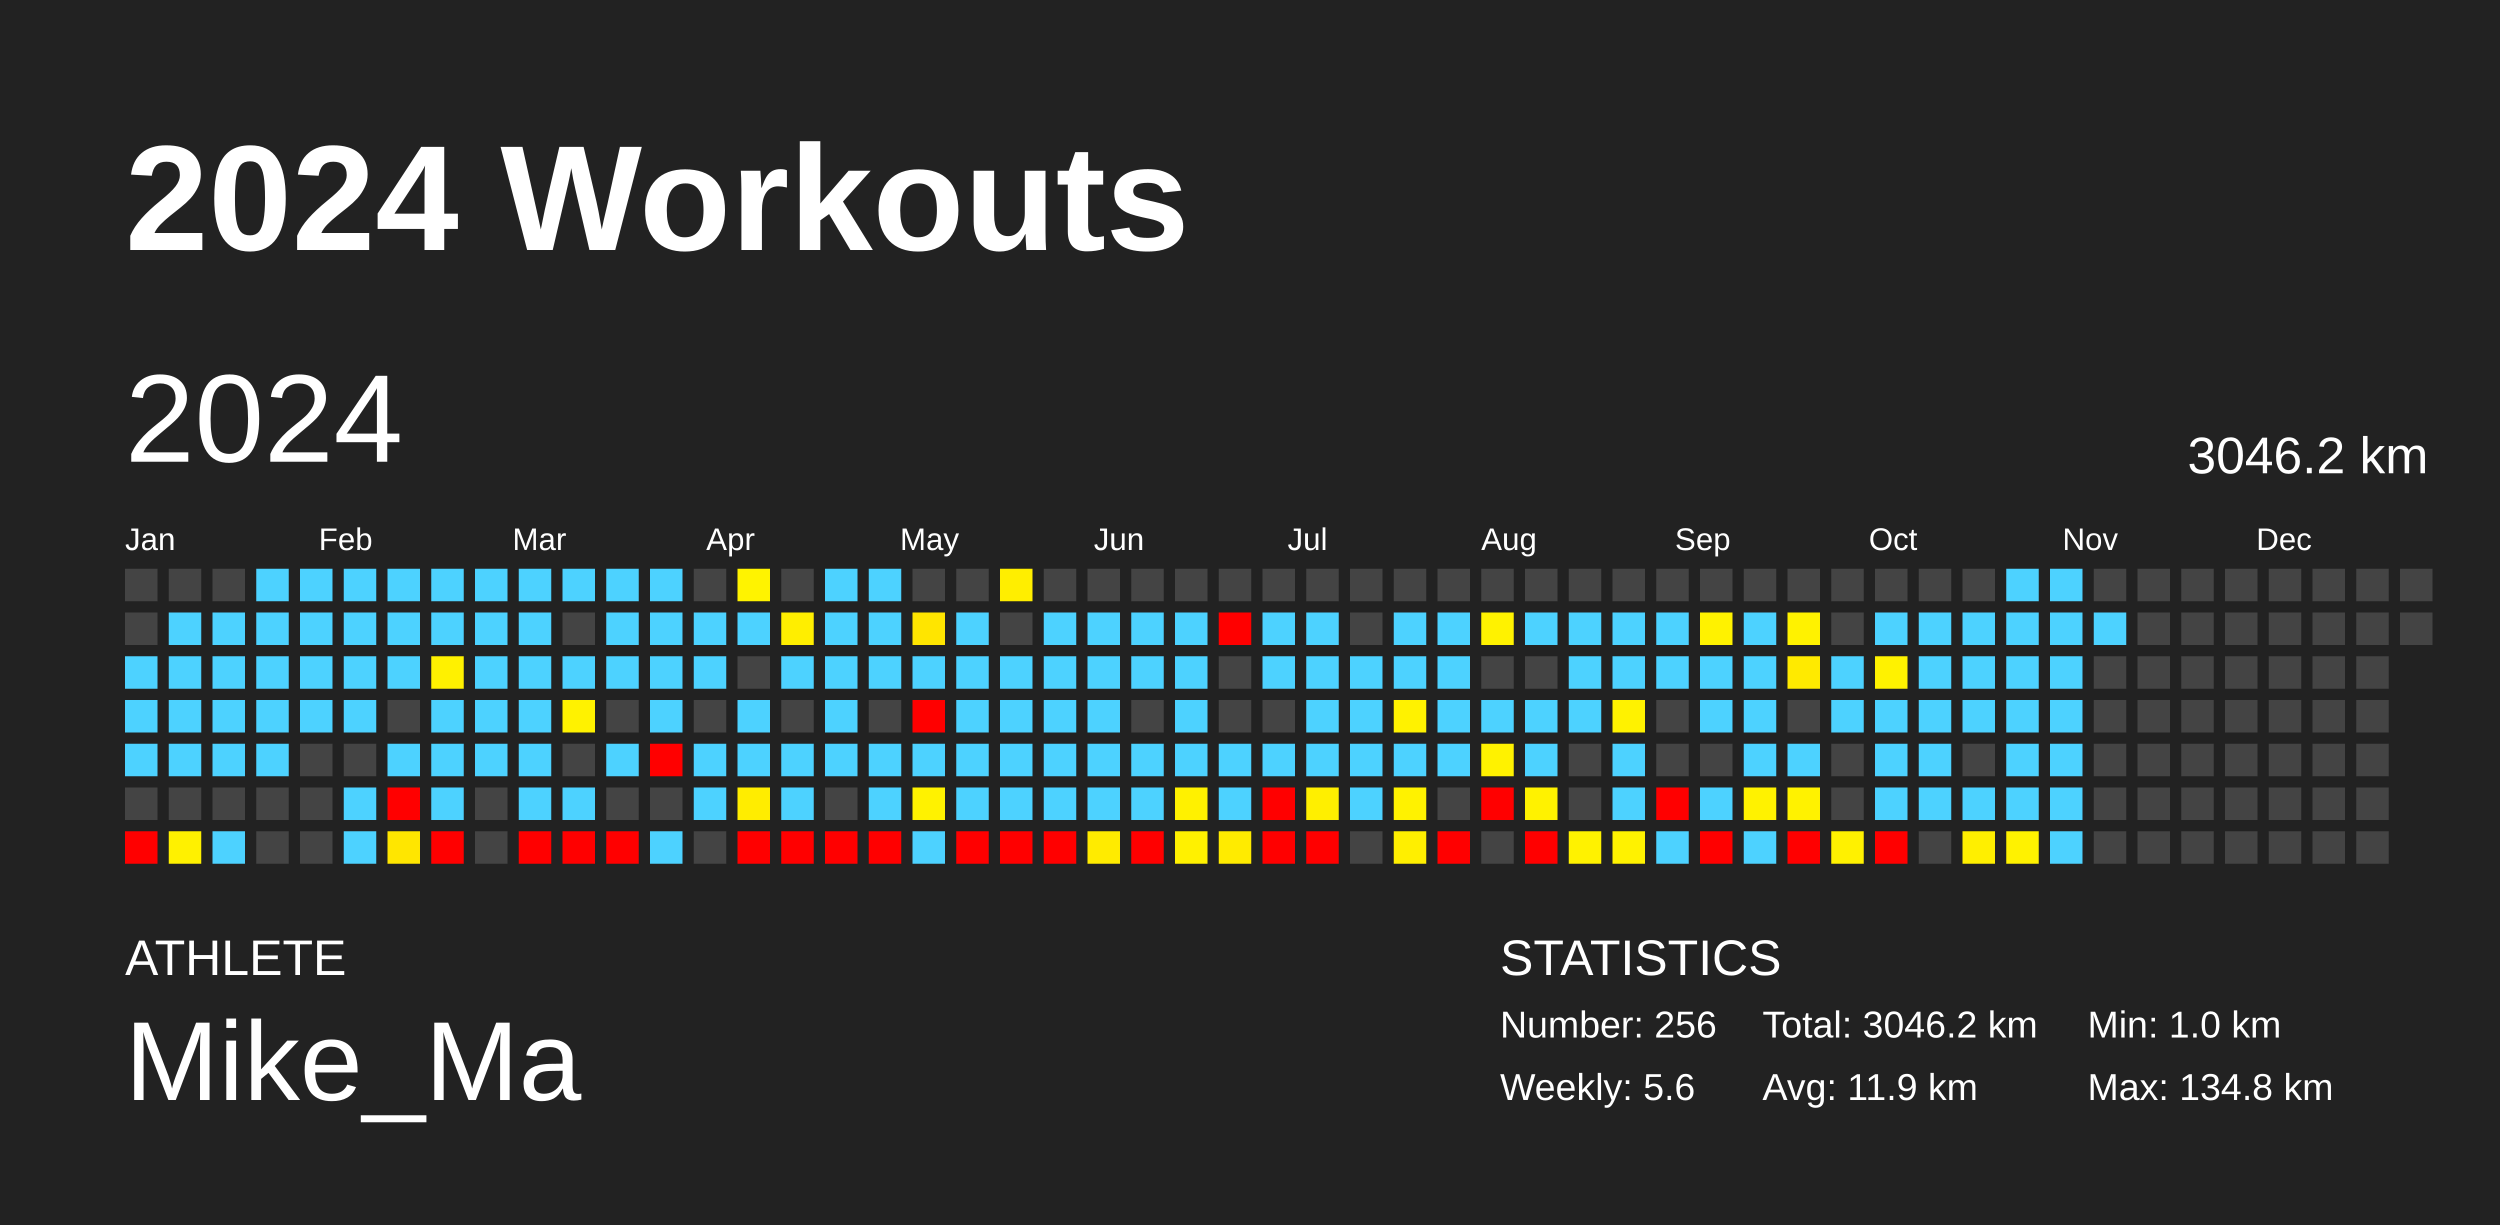
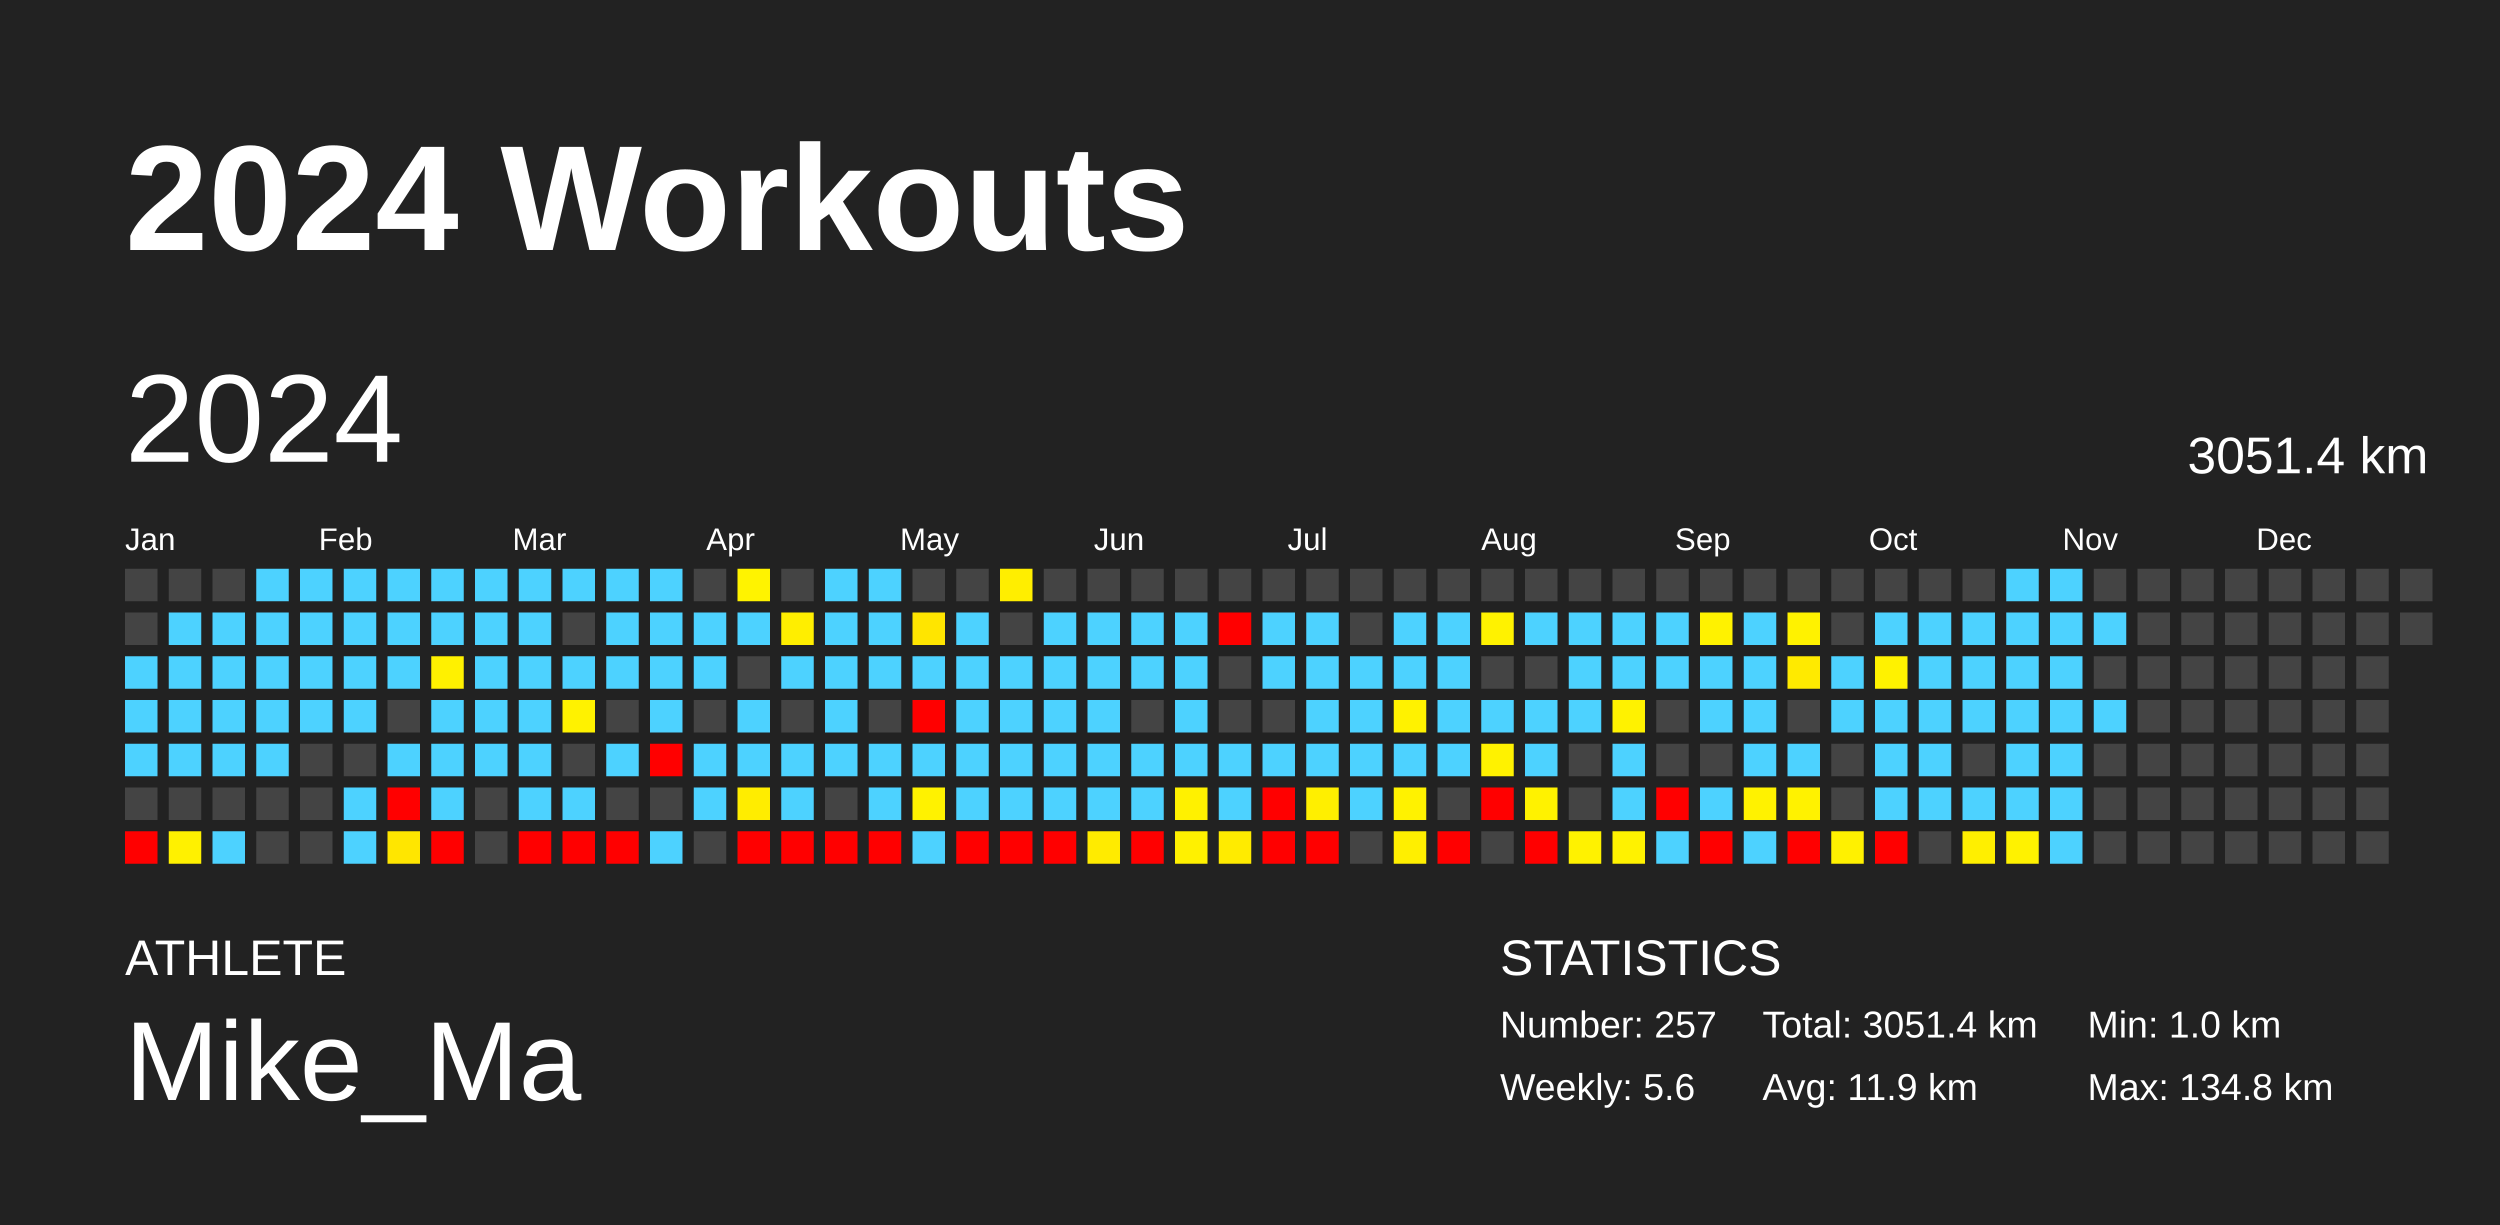
<svg xmlns="http://www.w3.org/2000/svg" baseProfile="full" height="98mm" version="1.1" viewBox="0,0,200,98" width="200mm">
  <defs />
  <rect fill="#222222" height="98" width="200" x="0" y="0" />
  <text fill="#FFFFFF" style="font-size:12px; font-family:Arial; font-weight:bold;" x="10" y="20">2024 Workouts</text>
  <text fill="#FFFFFF" style="font-size:4px; font-family:Arial" x="10" y="78">ATHLETE</text>
  <text fill="#FFFFFF" style="font-size:9px; font-family:Arial" x="10" y="88">Mike_Ma</text>
  <text fill="#FFFFFF" style="font-size:4px; font-family:Arial" x="120" y="78">STATISTICS</text>
-   <text fill="#FFFFFF" style="font-size:3px; font-family:Arial" x="120" y="83">Number: 256</text>
+   <text fill="#FFFFFF" style="font-size:3px; font-family:Arial" x="120" y="83">Number: 257</text>
  <text fill="#FFFFFF" style="font-size:3px; font-family:Arial" x="120" y="88">Weekly: 5.6</text>
-   <text fill="#FFFFFF" style="font-size:3px; font-family:Arial" x="141" y="83">Total: 3046.2 km</text>
+   <text fill="#FFFFFF" style="font-size:3px; font-family:Arial" x="141" y="83">Total: 3051.4 km</text>
  <text fill="#FFFFFF" style="font-size:3px; font-family:Arial" x="141" y="88">Avg: 11.9 km</text>
  <text fill="#FFFFFF" style="font-size:3px; font-family:Arial" x="167" y="83">Min: 1.0 km</text>
  <text fill="#FFFFFF" style="font-size:3px; font-family:Arial" x="167" y="88">Max: 134.8 km</text>
  <text dominant-baseline="hanging" fill="#FFFFFF" style="font-size:10.0px; font-family:Arial;" x="10" y="30">2024</text>
-   <text dominant-baseline="hanging" fill="#FFFFFF" style="font-size:4.125px; font-family:Arial;" x="175" y="35">3046.2 km</text>
+   <text dominant-baseline="hanging" fill="#FFFFFF" style="font-size:4.125px; font-family:Arial;" x="175" y="35">3051.4 km</text>
  <text fill="#FFFFFF" style="font-size:2.5px; font-family:Arial" x="10.0" y="44">Jan</text>
  <text fill="#FFFFFF" style="font-size:2.5px; font-family:Arial" x="25.5" y="44">Feb</text>
  <text fill="#FFFFFF" style="font-size:2.5px; font-family:Arial" x="41.0" y="44">Mar</text>
  <text fill="#FFFFFF" style="font-size:2.5px; font-family:Arial" x="56.5" y="44">Apr</text>
  <text fill="#FFFFFF" style="font-size:2.5px; font-family:Arial" x="72.0" y="44">May</text>
  <text fill="#FFFFFF" style="font-size:2.5px; font-family:Arial" x="87.5" y="44">Jun</text>
  <text fill="#FFFFFF" style="font-size:2.5px; font-family:Arial" x="103.0" y="44">Jul</text>
  <text fill="#FFFFFF" style="font-size:2.5px; font-family:Arial" x="118.5" y="44">Aug</text>
  <text fill="#FFFFFF" style="font-size:2.5px; font-family:Arial" x="134.0" y="44">Sep</text>
  <text fill="#FFFFFF" style="font-size:2.5px; font-family:Arial" x="149.5" y="44">Oct</text>
  <text fill="#FFFFFF" style="font-size:2.5px; font-family:Arial" x="165.0" y="44">Nov</text>
  <text fill="#FFFFFF" style="font-size:2.5px; font-family:Arial" x="180.5" y="44">Dec</text>
  <rect fill="#444444" height="2.6" width="2.6" x="10.0" y="45.5" />
  <rect fill="#444444" height="2.6" width="2.6" x="10.0" y="49.0" />
  <rect fill="#4dd2ff" height="2.6" width="2.6" x="10.0" y="52.5" />
  <rect fill="#4dd2ff" height="2.6" width="2.6" x="10.0" y="56.0" />
  <rect fill="#4dd2ff" height="2.6" width="2.6" x="10.0" y="59.5" />
  <rect fill="#444444" height="2.6" width="2.6" x="10.0" y="63.0" />
  <rect fill="red" height="2.6" width="2.6" x="10.0" y="66.5" />
  <rect fill="#444444" height="2.6" width="2.6" x="13.5" y="45.5" />
  <rect fill="#4dd2ff" height="2.6" width="2.6" x="13.5" y="49.0" />
  <rect fill="#4dd2ff" height="2.6" width="2.6" x="13.5" y="52.5" />
  <rect fill="#4dd2ff" height="2.6" width="2.6" x="13.5" y="56.0" />
  <rect fill="#4dd2ff" height="2.6" width="2.6" x="13.5" y="59.5" />
  <rect fill="#444444" height="2.6" width="2.6" x="13.5" y="63.0" />
  <rect fill="#fff100" height="2.6" width="2.6" x="13.5" y="66.5" />
  <rect fill="#444444" height="2.6" width="2.6" x="17.0" y="45.5" />
  <rect fill="#4dd2ff" height="2.6" width="2.6" x="17.0" y="49.0" />
  <rect fill="#4dd2ff" height="2.6" width="2.6" x="17.0" y="52.5" />
  <rect fill="#4dd2ff" height="2.6" width="2.6" x="17.0" y="56.0" />
  <rect fill="#4dd2ff" height="2.6" width="2.6" x="17.0" y="59.5" />
  <rect fill="#444444" height="2.6" width="2.6" x="17.0" y="63.0" />
  <rect fill="#4dd2ff" height="2.6" width="2.6" x="17.0" y="66.5" />
  <rect fill="#4dd2ff" height="2.6" width="2.6" x="20.5" y="45.5" />
  <rect fill="#4dd2ff" height="2.6" width="2.6" x="20.5" y="49.0" />
  <rect fill="#4dd2ff" height="2.6" width="2.6" x="20.5" y="52.5" />
  <rect fill="#4dd2ff" height="2.6" width="2.6" x="20.5" y="56.0" />
  <rect fill="#4dd2ff" height="2.6" width="2.6" x="20.5" y="59.5" />
  <rect fill="#444444" height="2.6" width="2.6" x="20.5" y="63.0" />
  <rect fill="#444444" height="2.6" width="2.6" x="20.5" y="66.5" />
  <rect fill="#4dd2ff" height="2.6" width="2.6" x="24.0" y="45.5" />
  <rect fill="#4dd2ff" height="2.6" width="2.6" x="24.0" y="49.0" />
  <rect fill="#4dd2ff" height="2.6" width="2.6" x="24.0" y="52.5" />
  <rect fill="#4dd2ff" height="2.6" width="2.6" x="24.0" y="56.0" />
  <rect fill="#444444" height="2.6" width="2.6" x="24.0" y="59.5" />
  <rect fill="#444444" height="2.6" width="2.6" x="24.0" y="63.0" />
  <rect fill="#444444" height="2.6" width="2.6" x="24.0" y="66.5" />
  <rect fill="#4dd2ff" height="2.6" width="2.6" x="27.5" y="45.5" />
  <rect fill="#4dd2ff" height="2.6" width="2.6" x="27.5" y="49.0" />
  <rect fill="#4dd2ff" height="2.6" width="2.6" x="27.5" y="52.5" />
  <rect fill="#4dd2ff" height="2.6" width="2.6" x="27.5" y="56.0" />
  <rect fill="#444444" height="2.6" width="2.6" x="27.5" y="59.5" />
  <rect fill="#4dd2ff" height="2.6" width="2.6" x="27.5" y="63.0" />
  <rect fill="#4dd2ff" height="2.6" width="2.6" x="27.5" y="66.5" />
  <rect fill="#4dd2ff" height="2.6" width="2.6" x="31.0" y="45.5" />
  <rect fill="#4dd2ff" height="2.6" width="2.6" x="31.0" y="49.0" />
  <rect fill="#4dd2ff" height="2.6" width="2.6" x="31.0" y="52.5" />
  <rect fill="#444444" height="2.6" width="2.6" x="31.0" y="56.0" />
  <rect fill="#4dd2ff" height="2.6" width="2.6" x="31.0" y="59.5" />
  <rect fill="red" height="2.6" width="2.6" x="31.0" y="63.0" />
  <rect fill="#ffe600" height="2.6" width="2.6" x="31.0" y="66.5" />
  <rect fill="#4dd2ff" height="2.6" width="2.6" x="34.5" y="45.5" />
  <rect fill="#4dd2ff" height="2.6" width="2.6" x="34.5" y="49.0" />
  <rect fill="#fff100" height="2.6" width="2.6" x="34.5" y="52.5" />
  <rect fill="#4dd2ff" height="2.6" width="2.6" x="34.5" y="56.0" />
  <rect fill="#4dd2ff" height="2.6" width="2.6" x="34.5" y="59.5" />
  <rect fill="#4dd2ff" height="2.6" width="2.6" x="34.5" y="63.0" />
  <rect fill="red" height="2.6" width="2.6" x="34.5" y="66.5" />
  <rect fill="#4dd2ff" height="2.6" width="2.6" x="38.0" y="45.5" />
  <rect fill="#4dd2ff" height="2.6" width="2.6" x="38.0" y="49.0" />
  <rect fill="#4dd2ff" height="2.6" width="2.6" x="38.0" y="52.5" />
  <rect fill="#4dd2ff" height="2.6" width="2.6" x="38.0" y="56.0" />
  <rect fill="#4dd2ff" height="2.6" width="2.6" x="38.0" y="59.5" />
  <rect fill="#444444" height="2.6" width="2.6" x="38.0" y="63.0" />
  <rect fill="#444444" height="2.6" width="2.6" x="38.0" y="66.5" />
  <rect fill="#4dd2ff" height="2.6" width="2.6" x="41.5" y="45.5" />
  <rect fill="#4dd2ff" height="2.6" width="2.6" x="41.5" y="49.0" />
  <rect fill="#4dd2ff" height="2.6" width="2.6" x="41.5" y="52.5" />
  <rect fill="#4dd2ff" height="2.6" width="2.6" x="41.5" y="56.0" />
  <rect fill="#4dd2ff" height="2.6" width="2.6" x="41.5" y="59.5" />
  <rect fill="#4dd2ff" height="2.6" width="2.6" x="41.5" y="63.0" />
  <rect fill="red" height="2.6" width="2.6" x="41.5" y="66.5" />
  <rect fill="#4dd2ff" height="2.6" width="2.6" x="45.0" y="45.5" />
  <rect fill="#444444" height="2.6" width="2.6" x="45.0" y="49.0" />
  <rect fill="#4dd2ff" height="2.6" width="2.6" x="45.0" y="52.5" />
  <rect fill="#fff200" height="2.6" width="2.6" x="45.0" y="56.0" />
  <rect fill="#444444" height="2.6" width="2.6" x="45.0" y="59.5" />
  <rect fill="#4dd2ff" height="2.6" width="2.6" x="45.0" y="63.0" />
  <rect fill="red" height="2.6" width="2.6" x="45.0" y="66.5" />
  <rect fill="#4dd2ff" height="2.6" width="2.6" x="48.5" y="45.5" />
  <rect fill="#4dd2ff" height="2.6" width="2.6" x="48.5" y="49.0" />
  <rect fill="#4dd2ff" height="2.6" width="2.6" x="48.5" y="52.5" />
  <rect fill="#444444" height="2.6" width="2.6" x="48.5" y="56.0" />
  <rect fill="#4dd2ff" height="2.6" width="2.6" x="48.5" y="59.5" />
  <rect fill="#444444" height="2.6" width="2.6" x="48.5" y="63.0" />
  <rect fill="red" height="2.6" width="2.6" x="48.5" y="66.5" />
  <rect fill="#4dd2ff" height="2.6" width="2.6" x="52.0" y="45.5" />
  <rect fill="#4dd2ff" height="2.6" width="2.6" x="52.0" y="49.0" />
  <rect fill="#4dd2ff" height="2.6" width="2.6" x="52.0" y="52.5" />
  <rect fill="#4dd2ff" height="2.6" width="2.6" x="52.0" y="56.0" />
  <rect fill="red" height="2.6" width="2.6" x="52.0" y="59.5" />
  <rect fill="#444444" height="2.6" width="2.6" x="52.0" y="63.0" />
  <rect fill="#4dd2ff" height="2.6" width="2.6" x="52.0" y="66.5" />
  <rect fill="#444444" height="2.6" width="2.6" x="55.5" y="45.5" />
  <rect fill="#4dd2ff" height="2.6" width="2.6" x="55.5" y="49.0" />
  <rect fill="#4dd2ff" height="2.6" width="2.6" x="55.5" y="52.5" />
  <rect fill="#444444" height="2.6" width="2.6" x="55.5" y="56.0" />
  <rect fill="#4dd2ff" height="2.6" width="2.6" x="55.5" y="59.5" />
  <rect fill="#4dd2ff" height="2.6" width="2.6" x="55.5" y="63.0" />
  <rect fill="#444444" height="2.6" width="2.6" x="55.5" y="66.5" />
  <rect fill="#fff300" height="2.6" width="2.6" x="59.0" y="45.5" />
  <rect fill="#4dd2ff" height="2.6" width="2.6" x="59.0" y="49.0" />
  <rect fill="#444444" height="2.6" width="2.6" x="59.0" y="52.5" />
  <rect fill="#4dd2ff" height="2.6" width="2.6" x="59.0" y="56.0" />
  <rect fill="#4dd2ff" height="2.6" width="2.6" x="59.0" y="59.5" />
  <rect fill="#ffed00" height="2.6" width="2.6" x="59.0" y="63.0" />
  <rect fill="red" height="2.6" width="2.6" x="59.0" y="66.5" />
  <rect fill="#444444" height="2.6" width="2.6" x="62.5" y="45.5" />
  <rect fill="#ffee00" height="2.6" width="2.6" x="62.5" y="49.0" />
  <rect fill="#4dd2ff" height="2.6" width="2.6" x="62.5" y="52.5" />
  <rect fill="#444444" height="2.6" width="2.6" x="62.5" y="56.0" />
  <rect fill="#4dd2ff" height="2.6" width="2.6" x="62.5" y="59.5" />
  <rect fill="#4dd2ff" height="2.6" width="2.6" x="62.5" y="63.0" />
  <rect fill="red" height="2.6" width="2.6" x="62.5" y="66.5" />
  <rect fill="#4dd2ff" height="2.6" width="2.6" x="66.0" y="45.5" />
  <rect fill="#4dd2ff" height="2.6" width="2.6" x="66.0" y="49.0" />
  <rect fill="#4dd2ff" height="2.6" width="2.6" x="66.0" y="52.5" />
  <rect fill="#4dd2ff" height="2.6" width="2.6" x="66.0" y="56.0" />
  <rect fill="#4dd2ff" height="2.6" width="2.6" x="66.0" y="59.5" />
  <rect fill="#444444" height="2.6" width="2.6" x="66.0" y="63.0" />
  <rect fill="red" height="2.6" width="2.6" x="66.0" y="66.5" />
  <rect fill="#4dd2ff" height="2.6" width="2.6" x="69.5" y="45.5" />
  <rect fill="#4dd2ff" height="2.6" width="2.6" x="69.5" y="49.0" />
  <rect fill="#4dd2ff" height="2.6" width="2.6" x="69.5" y="52.5" />
  <rect fill="#444444" height="2.6" width="2.6" x="69.5" y="56.0" />
  <rect fill="#4dd2ff" height="2.6" width="2.6" x="69.5" y="59.5" />
  <rect fill="#4dd2ff" height="2.6" width="2.6" x="69.5" y="63.0" />
  <rect fill="red" height="2.6" width="2.6" x="69.5" y="66.5" />
  <rect fill="#444444" height="2.6" width="2.6" x="73.0" y="45.5" />
  <rect fill="#ffe500" height="2.6" width="2.6" x="73.0" y="49.0" />
  <rect fill="#4dd2ff" height="2.6" width="2.6" x="73.0" y="52.5" />
  <rect fill="red" height="2.6" width="2.6" x="73.0" y="56.0" />
  <rect fill="#4dd2ff" height="2.6" width="2.6" x="73.0" y="59.5" />
  <rect fill="#fff200" height="2.6" width="2.6" x="73.0" y="63.0" />
  <rect fill="#4dd2ff" height="2.6" width="2.6" x="73.0" y="66.5" />
  <rect fill="#444444" height="2.6" width="2.6" x="76.5" y="45.5" />
  <rect fill="#4dd2ff" height="2.6" width="2.6" x="76.5" y="49.0" />
  <rect fill="#4dd2ff" height="2.6" width="2.6" x="76.5" y="52.5" />
  <rect fill="#4dd2ff" height="2.6" width="2.6" x="76.5" y="56.0" />
  <rect fill="#4dd2ff" height="2.6" width="2.6" x="76.5" y="59.5" />
  <rect fill="#4dd2ff" height="2.6" width="2.6" x="76.5" y="63.0" />
  <rect fill="red" height="2.6" width="2.6" x="76.5" y="66.5" />
  <rect fill="#ffee00" height="2.6" width="2.6" x="80.0" y="45.5" />
  <rect fill="#444444" height="2.6" width="2.6" x="80.0" y="49.0" />
  <rect fill="#4dd2ff" height="2.6" width="2.6" x="80.0" y="52.5" />
  <rect fill="#4dd2ff" height="2.6" width="2.6" x="80.0" y="56.0" />
  <rect fill="#4dd2ff" height="2.6" width="2.6" x="80.0" y="59.5" />
  <rect fill="#4dd2ff" height="2.6" width="2.6" x="80.0" y="63.0" />
  <rect fill="red" height="2.6" width="2.6" x="80.0" y="66.5" />
  <rect fill="#444444" height="2.6" width="2.6" x="83.5" y="45.5" />
  <rect fill="#4dd2ff" height="2.6" width="2.6" x="83.5" y="49.0" />
  <rect fill="#4dd2ff" height="2.6" width="2.6" x="83.5" y="52.5" />
  <rect fill="#4dd2ff" height="2.6" width="2.6" x="83.5" y="56.0" />
  <rect fill="#4dd2ff" height="2.6" width="2.6" x="83.5" y="59.5" />
  <rect fill="#4dd2ff" height="2.6" width="2.6" x="83.5" y="63.0" />
  <rect fill="red" height="2.6" width="2.6" x="83.5" y="66.5" />
  <rect fill="#444444" height="2.6" width="2.6" x="87.0" y="45.5" />
  <rect fill="#4dd2ff" height="2.6" width="2.6" x="87.0" y="49.0" />
  <rect fill="#4dd2ff" height="2.6" width="2.6" x="87.0" y="52.5" />
  <rect fill="#4dd2ff" height="2.6" width="2.6" x="87.0" y="56.0" />
  <rect fill="#4dd2ff" height="2.6" width="2.6" x="87.0" y="59.5" />
  <rect fill="#4dd2ff" height="2.6" width="2.6" x="87.0" y="63.0" />
  <rect fill="#ffeb00" height="2.6" width="2.6" x="87.0" y="66.5" />
  <rect fill="#444444" height="2.6" width="2.6" x="90.5" y="45.5" />
  <rect fill="#4dd2ff" height="2.6" width="2.6" x="90.5" y="49.0" />
  <rect fill="#4dd2ff" height="2.6" width="2.6" x="90.5" y="52.5" />
  <rect fill="#444444" height="2.6" width="2.6" x="90.5" y="56.0" />
  <rect fill="#4dd2ff" height="2.6" width="2.6" x="90.5" y="59.5" />
  <rect fill="#4dd2ff" height="2.6" width="2.6" x="90.5" y="63.0" />
  <rect fill="red" height="2.6" width="2.6" x="90.5" y="66.5" />
  <rect fill="#444444" height="2.6" width="2.6" x="94.0" y="45.5" />
  <rect fill="#4dd2ff" height="2.6" width="2.6" x="94.0" y="49.0" />
  <rect fill="#4dd2ff" height="2.6" width="2.6" x="94.0" y="52.5" />
  <rect fill="#4dd2ff" height="2.6" width="2.6" x="94.0" y="56.0" />
  <rect fill="#4dd2ff" height="2.6" width="2.6" x="94.0" y="59.5" />
  <rect fill="#fff100" height="2.6" width="2.6" x="94.0" y="63.0" />
  <rect fill="#fff100" height="2.6" width="2.6" x="94.0" y="66.5" />
  <rect fill="#444444" height="2.6" width="2.6" x="97.5" y="45.5" />
  <rect fill="red" height="2.6" width="2.6" x="97.5" y="49.0" />
  <rect fill="#444444" height="2.6" width="2.6" x="97.5" y="52.5" />
  <rect fill="#444444" height="2.6" width="2.6" x="97.5" y="56.0" />
  <rect fill="#4dd2ff" height="2.6" width="2.6" x="97.5" y="59.5" />
  <rect fill="#4dd2ff" height="2.6" width="2.6" x="97.5" y="63.0" />
  <rect fill="#ffeb00" height="2.6" width="2.6" x="97.5" y="66.5" />
  <rect fill="#444444" height="2.6" width="2.6" x="101.0" y="45.5" />
  <rect fill="#4dd2ff" height="2.6" width="2.6" x="101.0" y="49.0" />
  <rect fill="#4dd2ff" height="2.6" width="2.6" x="101.0" y="52.5" />
  <rect fill="#444444" height="2.6" width="2.6" x="101.0" y="56.0" />
  <rect fill="#4dd2ff" height="2.6" width="2.6" x="101.0" y="59.5" />
  <rect fill="red" height="2.6" width="2.6" x="101.0" y="63.0" />
  <rect fill="red" height="2.6" width="2.6" x="101.0" y="66.5" />
  <rect fill="#444444" height="2.6" width="2.6" x="104.5" y="45.5" />
  <rect fill="#4dd2ff" height="2.6" width="2.6" x="104.5" y="49.0" />
  <rect fill="#4dd2ff" height="2.6" width="2.6" x="104.5" y="52.5" />
  <rect fill="#4dd2ff" height="2.6" width="2.6" x="104.5" y="56.0" />
  <rect fill="#4dd2ff" height="2.6" width="2.6" x="104.5" y="59.5" />
  <rect fill="#ffef00" height="2.6" width="2.6" x="104.5" y="63.0" />
  <rect fill="red" height="2.6" width="2.6" x="104.5" y="66.5" />
  <rect fill="#444444" height="2.6" width="2.6" x="108.0" y="45.5" />
  <rect fill="#444444" height="2.6" width="2.6" x="108.0" y="49.0" />
  <rect fill="#4dd2ff" height="2.6" width="2.6" x="108.0" y="52.5" />
  <rect fill="#4dd2ff" height="2.6" width="2.6" x="108.0" y="56.0" />
  <rect fill="#4dd2ff" height="2.6" width="2.6" x="108.0" y="59.5" />
  <rect fill="#4dd2ff" height="2.6" width="2.6" x="108.0" y="63.0" />
  <rect fill="#444444" height="2.6" width="2.6" x="108.0" y="66.5" />
  <rect fill="#444444" height="2.6" width="2.6" x="111.5" y="45.5" />
  <rect fill="#4dd2ff" height="2.6" width="2.6" x="111.5" y="49.0" />
  <rect fill="#4dd2ff" height="2.6" width="2.6" x="111.5" y="52.5" />
  <rect fill="#fff200" height="2.6" width="2.6" x="111.5" y="56.0" />
  <rect fill="#4dd2ff" height="2.6" width="2.6" x="111.5" y="59.5" />
  <rect fill="#fff200" height="2.6" width="2.6" x="111.5" y="63.0" />
  <rect fill="#ffef00" height="2.6" width="2.6" x="111.5" y="66.5" />
  <rect fill="#444444" height="2.6" width="2.6" x="115.0" y="45.5" />
  <rect fill="#4dd2ff" height="2.6" width="2.6" x="115.0" y="49.0" />
  <rect fill="#4dd2ff" height="2.6" width="2.6" x="115.0" y="52.5" />
  <rect fill="#4dd2ff" height="2.6" width="2.6" x="115.0" y="56.0" />
  <rect fill="#4dd2ff" height="2.6" width="2.6" x="115.0" y="59.5" />
  <rect fill="#444444" height="2.6" width="2.6" x="115.0" y="63.0" />
  <rect fill="red" height="2.6" width="2.6" x="115.0" y="66.5" />
  <rect fill="#444444" height="2.6" width="2.6" x="118.5" y="45.5" />
  <rect fill="#fff200" height="2.6" width="2.6" x="118.5" y="49.0" />
  <rect fill="#444444" height="2.6" width="2.6" x="118.5" y="52.5" />
  <rect fill="#4dd2ff" height="2.6" width="2.6" x="118.5" y="56.0" />
  <rect fill="#fff200" height="2.6" width="2.6" x="118.5" y="59.5" />
  <rect fill="red" height="2.6" width="2.6" x="118.5" y="63.0" />
  <rect fill="#444444" height="2.6" width="2.6" x="118.5" y="66.5" />
  <rect fill="#444444" height="2.6" width="2.6" x="122.0" y="45.5" />
  <rect fill="#4dd2ff" height="2.6" width="2.6" x="122.0" y="49.0" />
  <rect fill="#444444" height="2.6" width="2.6" x="122.0" y="52.5" />
  <rect fill="#4dd2ff" height="2.6" width="2.6" x="122.0" y="56.0" />
  <rect fill="#4dd2ff" height="2.6" width="2.6" x="122.0" y="59.5" />
  <rect fill="#fff200" height="2.6" width="2.6" x="122.0" y="63.0" />
  <rect fill="red" height="2.6" width="2.6" x="122.0" y="66.5" />
  <rect fill="#444444" height="2.6" width="2.6" x="125.5" y="45.5" />
  <rect fill="#4dd2ff" height="2.6" width="2.6" x="125.5" y="49.0" />
  <rect fill="#4dd2ff" height="2.6" width="2.6" x="125.5" y="52.5" />
  <rect fill="#4dd2ff" height="2.6" width="2.6" x="125.5" y="56.0" />
  <rect fill="#444444" height="2.6" width="2.6" x="125.5" y="59.5" />
  <rect fill="#444444" height="2.6" width="2.6" x="125.5" y="63.0" />
  <rect fill="#fff200" height="2.6" width="2.6" x="125.5" y="66.5" />
  <rect fill="#444444" height="2.6" width="2.6" x="129.0" y="45.5" />
  <rect fill="#4dd2ff" height="2.6" width="2.6" x="129.0" y="49.0" />
  <rect fill="#4dd2ff" height="2.6" width="2.6" x="129.0" y="52.5" />
  <rect fill="#fff200" height="2.6" width="2.6" x="129.0" y="56.0" />
  <rect fill="#4dd2ff" height="2.6" width="2.6" x="129.0" y="59.5" />
  <rect fill="#4dd2ff" height="2.6" width="2.6" x="129.0" y="63.0" />
  <rect fill="#fff200" height="2.6" width="2.6" x="129.0" y="66.5" />
  <rect fill="#444444" height="2.6" width="2.6" x="132.5" y="45.5" />
  <rect fill="#4dd2ff" height="2.6" width="2.6" x="132.5" y="49.0" />
  <rect fill="#4dd2ff" height="2.6" width="2.6" x="132.5" y="52.5" />
  <rect fill="#444444" height="2.6" width="2.6" x="132.5" y="56.0" />
  <rect fill="#444444" height="2.6" width="2.6" x="132.5" y="59.5" />
  <rect fill="red" height="2.6" width="2.6" x="132.5" y="63.0" />
  <rect fill="#4dd2ff" height="2.6" width="2.6" x="132.5" y="66.5" />
  <rect fill="#444444" height="2.6" width="2.6" x="136.0" y="45.5" />
  <rect fill="#fff200" height="2.6" width="2.6" x="136.0" y="49.0" />
  <rect fill="#4dd2ff" height="2.6" width="2.6" x="136.0" y="52.5" />
  <rect fill="#4dd2ff" height="2.6" width="2.6" x="136.0" y="56.0" />
  <rect fill="#444444" height="2.6" width="2.6" x="136.0" y="59.5" />
  <rect fill="#4dd2ff" height="2.6" width="2.6" x="136.0" y="63.0" />
  <rect fill="red" height="2.6" width="2.6" x="136.0" y="66.5" />
  <rect fill="#444444" height="2.6" width="2.6" x="139.5" y="45.5" />
  <rect fill="#4dd2ff" height="2.6" width="2.6" x="139.5" y="49.0" />
  <rect fill="#4dd2ff" height="2.6" width="2.6" x="139.5" y="52.5" />
  <rect fill="#4dd2ff" height="2.6" width="2.6" x="139.5" y="56.0" />
  <rect fill="#4dd2ff" height="2.6" width="2.6" x="139.5" y="59.5" />
  <rect fill="#fff200" height="2.6" width="2.6" x="139.5" y="63.0" />
  <rect fill="#4dd2ff" height="2.6" width="2.6" x="139.5" y="66.5" />
  <rect fill="#444444" height="2.6" width="2.6" x="143.0" y="45.5" />
  <rect fill="#fff200" height="2.6" width="2.6" x="143.0" y="49.0" />
  <rect fill="#ffea00" height="2.6" width="2.6" x="143.0" y="52.5" />
  <rect fill="#444444" height="2.6" width="2.6" x="143.0" y="56.0" />
  <rect fill="#4dd2ff" height="2.6" width="2.6" x="143.0" y="59.5" />
  <rect fill="#fff200" height="2.6" width="2.6" x="143.0" y="63.0" />
  <rect fill="red" height="2.6" width="2.6" x="143.0" y="66.5" />
  <rect fill="#444444" height="2.6" width="2.6" x="146.5" y="45.5" />
  <rect fill="#444444" height="2.6" width="2.6" x="146.5" y="49.0" />
  <rect fill="#4dd2ff" height="2.6" width="2.6" x="146.5" y="52.5" />
  <rect fill="#4dd2ff" height="2.6" width="2.6" x="146.5" y="56.0" />
  <rect fill="#444444" height="2.6" width="2.6" x="146.5" y="59.5" />
  <rect fill="#444444" height="2.6" width="2.6" x="146.5" y="63.0" />
  <rect fill="#fff100" height="2.6" width="2.6" x="146.5" y="66.5" />
  <rect fill="#444444" height="2.6" width="2.6" x="150.0" y="45.5" />
  <rect fill="#4dd2ff" height="2.6" width="2.6" x="150.0" y="49.0" />
  <rect fill="#fff200" height="2.6" width="2.6" x="150.0" y="52.5" />
  <rect fill="#4dd2ff" height="2.6" width="2.6" x="150.0" y="56.0" />
  <rect fill="#4dd2ff" height="2.6" width="2.6" x="150.0" y="59.5" />
  <rect fill="#4dd2ff" height="2.6" width="2.6" x="150.0" y="63.0" />
  <rect fill="red" height="2.6" width="2.6" x="150.0" y="66.5" />
  <rect fill="#444444" height="2.6" width="2.6" x="153.5" y="45.5" />
  <rect fill="#4dd2ff" height="2.6" width="2.6" x="153.5" y="49.0" />
  <rect fill="#4dd2ff" height="2.6" width="2.6" x="153.5" y="52.5" />
  <rect fill="#4dd2ff" height="2.6" width="2.6" x="153.5" y="56.0" />
  <rect fill="#4dd2ff" height="2.6" width="2.6" x="153.5" y="59.5" />
  <rect fill="#4dd2ff" height="2.6" width="2.6" x="153.5" y="63.0" />
  <rect fill="#444444" height="2.6" width="2.6" x="153.5" y="66.5" />
  <rect fill="#444444" height="2.6" width="2.6" x="157.0" y="45.5" />
  <rect fill="#4dd2ff" height="2.6" width="2.6" x="157.0" y="49.0" />
  <rect fill="#4dd2ff" height="2.6" width="2.6" x="157.0" y="52.5" />
  <rect fill="#4dd2ff" height="2.6" width="2.6" x="157.0" y="56.0" />
  <rect fill="#444444" height="2.6" width="2.6" x="157.0" y="59.5" />
  <rect fill="#4dd2ff" height="2.6" width="2.6" x="157.0" y="63.0" />
  <rect fill="#ffef00" height="2.6" width="2.6" x="157.0" y="66.5" />
  <rect fill="#4dd2ff" height="2.6" width="2.6" x="160.5" y="45.5" />
  <rect fill="#4dd2ff" height="2.6" width="2.6" x="160.5" y="49.0" />
  <rect fill="#4dd2ff" height="2.6" width="2.6" x="160.5" y="52.5" />
  <rect fill="#4dd2ff" height="2.6" width="2.6" x="160.5" y="56.0" />
  <rect fill="#4dd2ff" height="2.6" width="2.6" x="160.5" y="59.5" />
  <rect fill="#4dd2ff" height="2.6" width="2.6" x="160.5" y="63.0" />
  <rect fill="#fff200" height="2.6" width="2.6" x="160.5" y="66.5" />
  <rect fill="#4dd2ff" height="2.6" width="2.6" x="164.0" y="45.5" />
  <rect fill="#4dd2ff" height="2.6" width="2.6" x="164.0" y="49.0" />
  <rect fill="#4dd2ff" height="2.6" width="2.6" x="164.0" y="52.5" />
  <rect fill="#4dd2ff" height="2.6" width="2.6" x="164.0" y="56.0" />
  <rect fill="#4dd2ff" height="2.6" width="2.6" x="164.0" y="59.5" />
  <rect fill="#4dd2ff" height="2.6" width="2.6" x="164.0" y="63.0" />
  <rect fill="#4dd2ff" height="2.6" width="2.6" x="164.0" y="66.5" />
  <rect fill="#444444" height="2.6" width="2.6" x="167.5" y="45.5" />
  <rect fill="#4dd2ff" height="2.6" width="2.6" x="167.5" y="49.0" />
  <rect fill="#444444" height="2.6" width="2.6" x="167.5" y="52.5" />
-   <rect fill="#444444" height="2.6" width="2.6" x="167.5" y="56.0" />
+   <rect fill="#4dd2ff" height="2.6" width="2.6" x="167.5" y="56.0" />
  <rect fill="#444444" height="2.6" width="2.6" x="167.5" y="59.5" />
  <rect fill="#444444" height="2.6" width="2.6" x="167.5" y="63.0" />
  <rect fill="#444444" height="2.6" width="2.6" x="167.5" y="66.5" />
  <rect fill="#444444" height="2.6" width="2.6" x="171.0" y="45.5" />
  <rect fill="#444444" height="2.6" width="2.6" x="171.0" y="49.0" />
  <rect fill="#444444" height="2.6" width="2.6" x="171.0" y="52.5" />
  <rect fill="#444444" height="2.6" width="2.6" x="171.0" y="56.0" />
  <rect fill="#444444" height="2.6" width="2.6" x="171.0" y="59.5" />
  <rect fill="#444444" height="2.6" width="2.6" x="171.0" y="63.0" />
  <rect fill="#444444" height="2.6" width="2.6" x="171.0" y="66.5" />
  <rect fill="#444444" height="2.6" width="2.6" x="174.5" y="45.5" />
  <rect fill="#444444" height="2.6" width="2.6" x="174.5" y="49.0" />
  <rect fill="#444444" height="2.6" width="2.6" x="174.5" y="52.5" />
  <rect fill="#444444" height="2.6" width="2.6" x="174.5" y="56.0" />
  <rect fill="#444444" height="2.6" width="2.6" x="174.5" y="59.5" />
  <rect fill="#444444" height="2.6" width="2.6" x="174.5" y="63.0" />
  <rect fill="#444444" height="2.6" width="2.6" x="174.5" y="66.5" />
  <rect fill="#444444" height="2.6" width="2.6" x="178.0" y="45.5" />
  <rect fill="#444444" height="2.6" width="2.6" x="178.0" y="49.0" />
  <rect fill="#444444" height="2.6" width="2.6" x="178.0" y="52.5" />
  <rect fill="#444444" height="2.6" width="2.6" x="178.0" y="56.0" />
  <rect fill="#444444" height="2.6" width="2.6" x="178.0" y="59.5" />
  <rect fill="#444444" height="2.6" width="2.6" x="178.0" y="63.0" />
  <rect fill="#444444" height="2.6" width="2.6" x="178.0" y="66.5" />
  <rect fill="#444444" height="2.6" width="2.6" x="181.5" y="45.5" />
  <rect fill="#444444" height="2.6" width="2.6" x="181.5" y="49.0" />
  <rect fill="#444444" height="2.6" width="2.6" x="181.5" y="52.5" />
  <rect fill="#444444" height="2.6" width="2.6" x="181.5" y="56.0" />
  <rect fill="#444444" height="2.6" width="2.6" x="181.5" y="59.5" />
  <rect fill="#444444" height="2.6" width="2.6" x="181.5" y="63.0" />
  <rect fill="#444444" height="2.6" width="2.6" x="181.5" y="66.5" />
  <rect fill="#444444" height="2.6" width="2.6" x="185.0" y="45.5" />
  <rect fill="#444444" height="2.6" width="2.6" x="185.0" y="49.0" />
  <rect fill="#444444" height="2.6" width="2.6" x="185.0" y="52.5" />
  <rect fill="#444444" height="2.6" width="2.6" x="185.0" y="56.0" />
  <rect fill="#444444" height="2.6" width="2.6" x="185.0" y="59.5" />
  <rect fill="#444444" height="2.6" width="2.6" x="185.0" y="63.0" />
  <rect fill="#444444" height="2.6" width="2.6" x="185.0" y="66.5" />
  <rect fill="#444444" height="2.6" width="2.6" x="188.5" y="45.5" />
  <rect fill="#444444" height="2.6" width="2.6" x="188.5" y="49.0" />
  <rect fill="#444444" height="2.6" width="2.6" x="188.5" y="52.5" />
  <rect fill="#444444" height="2.6" width="2.6" x="188.5" y="56.0" />
  <rect fill="#444444" height="2.6" width="2.6" x="188.5" y="59.5" />
  <rect fill="#444444" height="2.6" width="2.6" x="188.5" y="63.0" />
  <rect fill="#444444" height="2.6" width="2.6" x="188.5" y="66.5" />
  <rect fill="#444444" height="2.6" width="2.6" x="192.0" y="45.5" />
  <rect fill="#444444" height="2.6" width="2.6" x="192.0" y="49.0" />
</svg>
